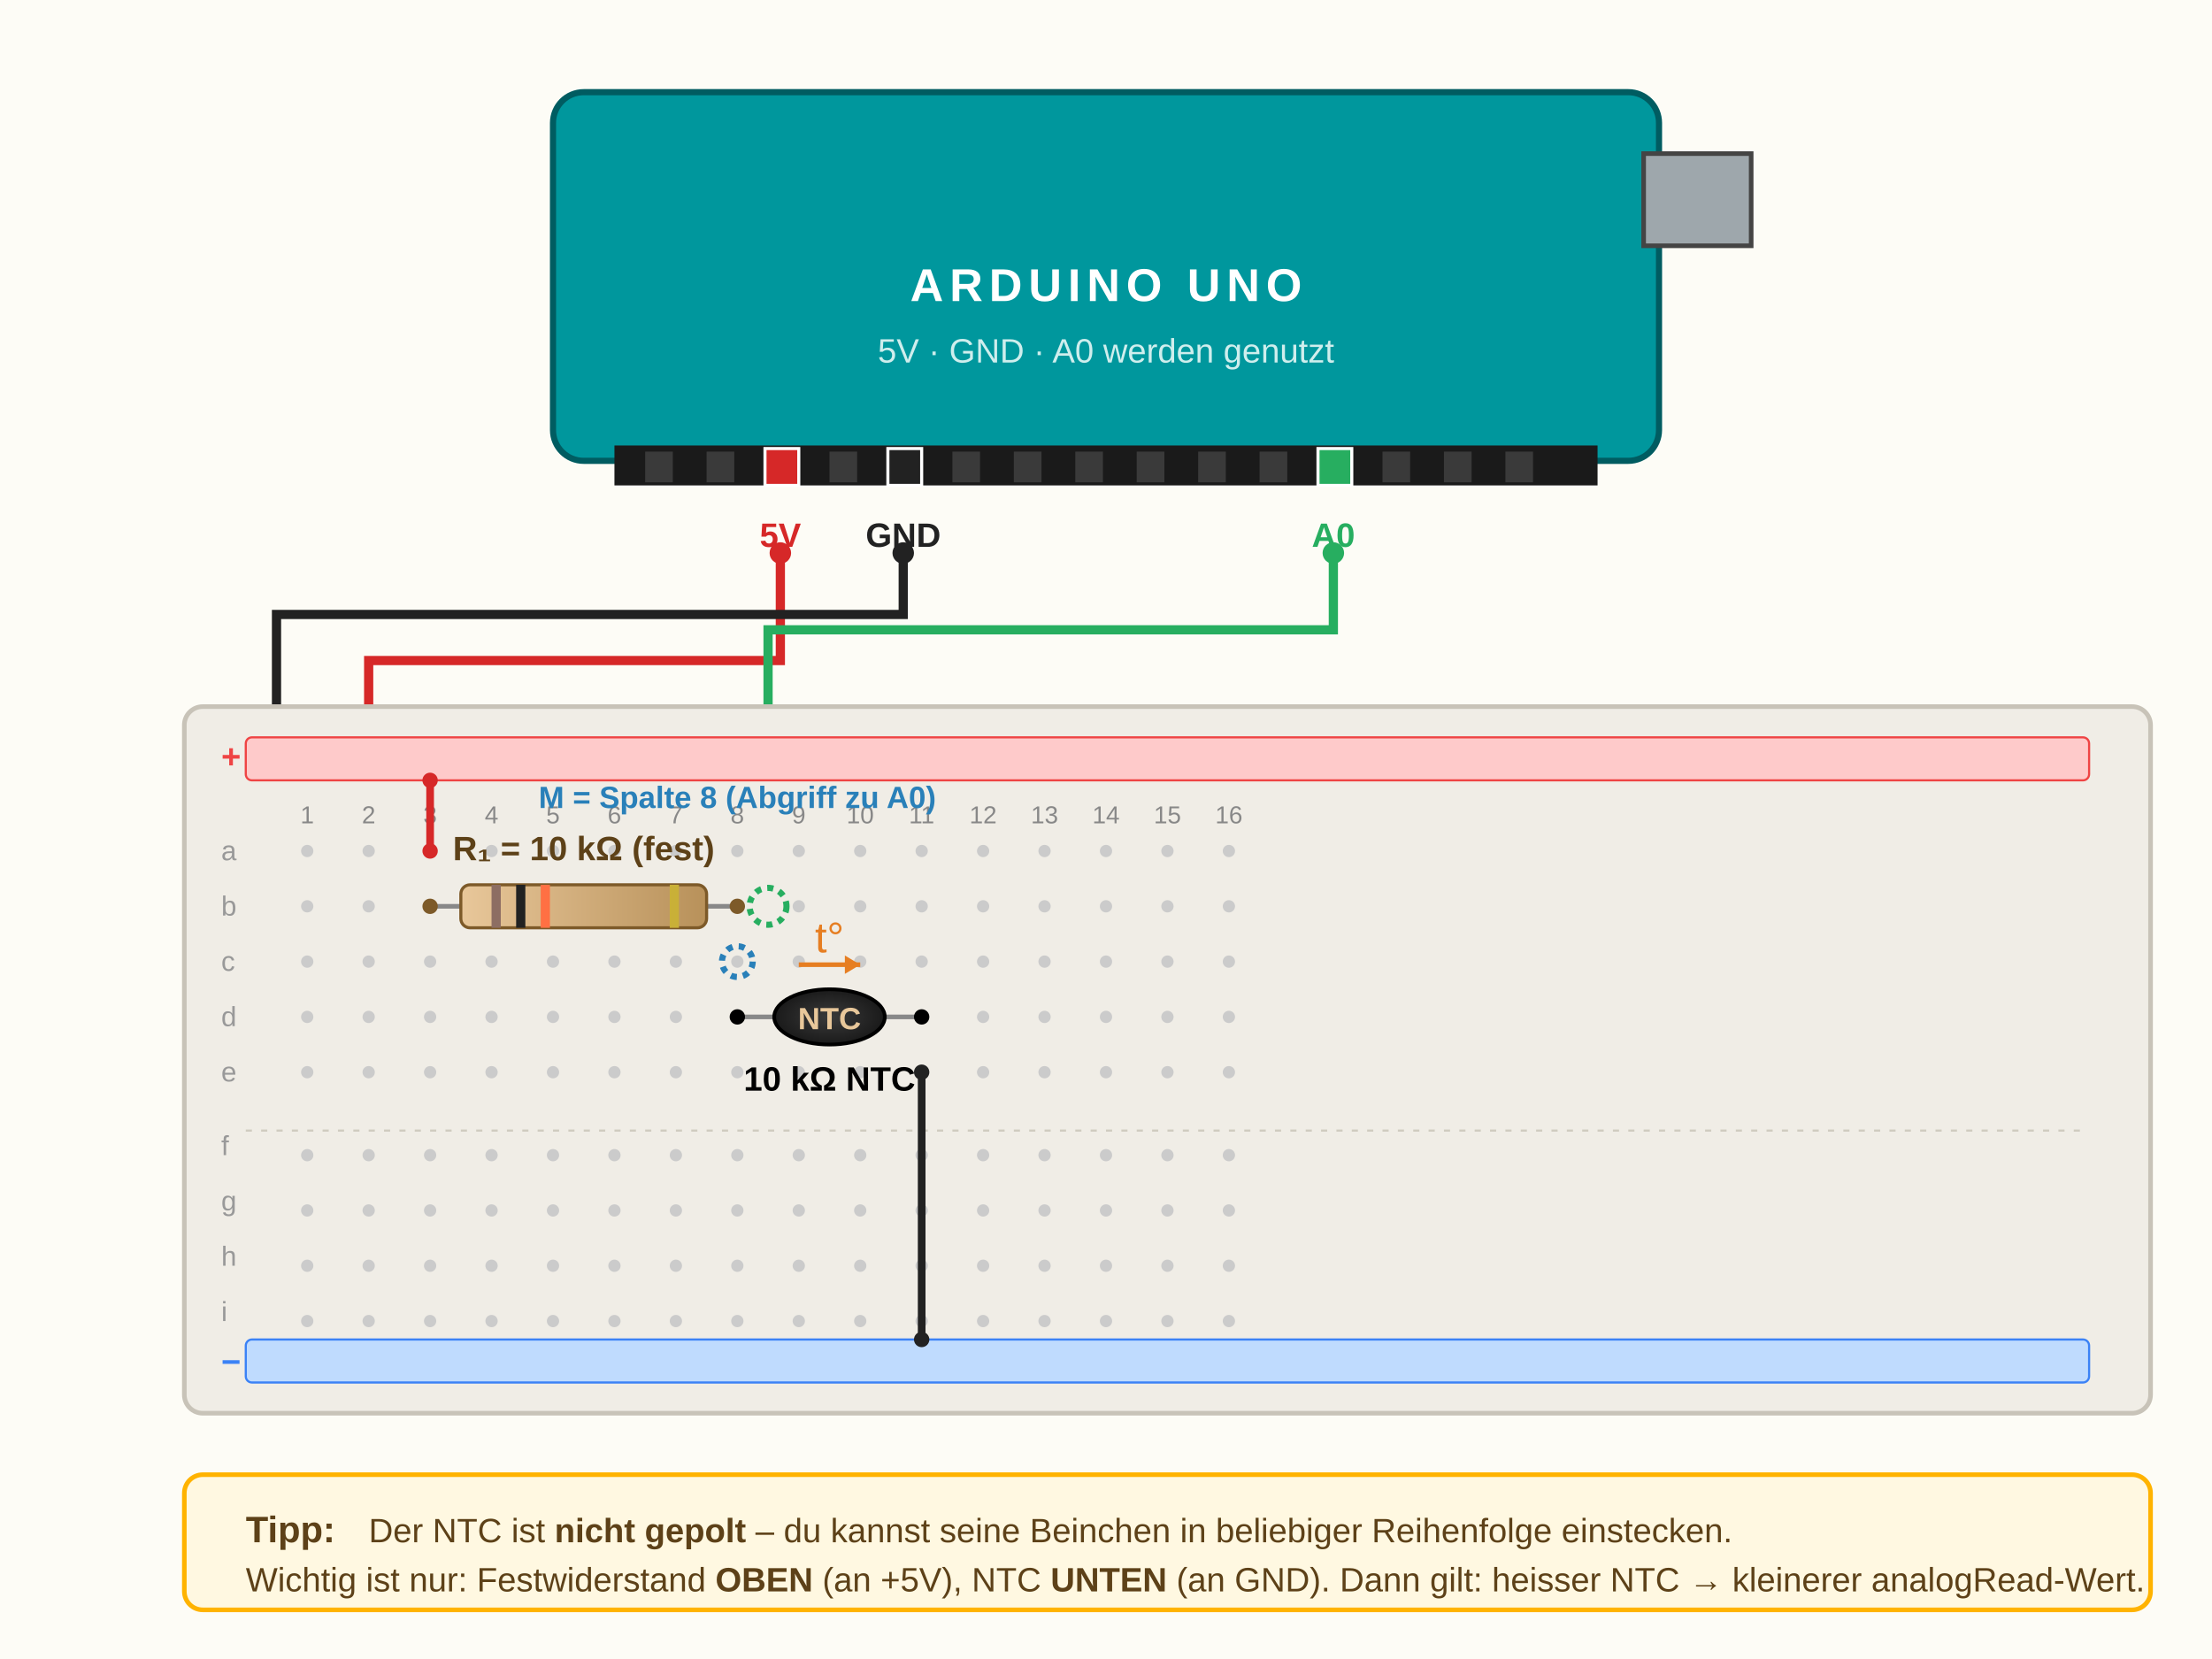
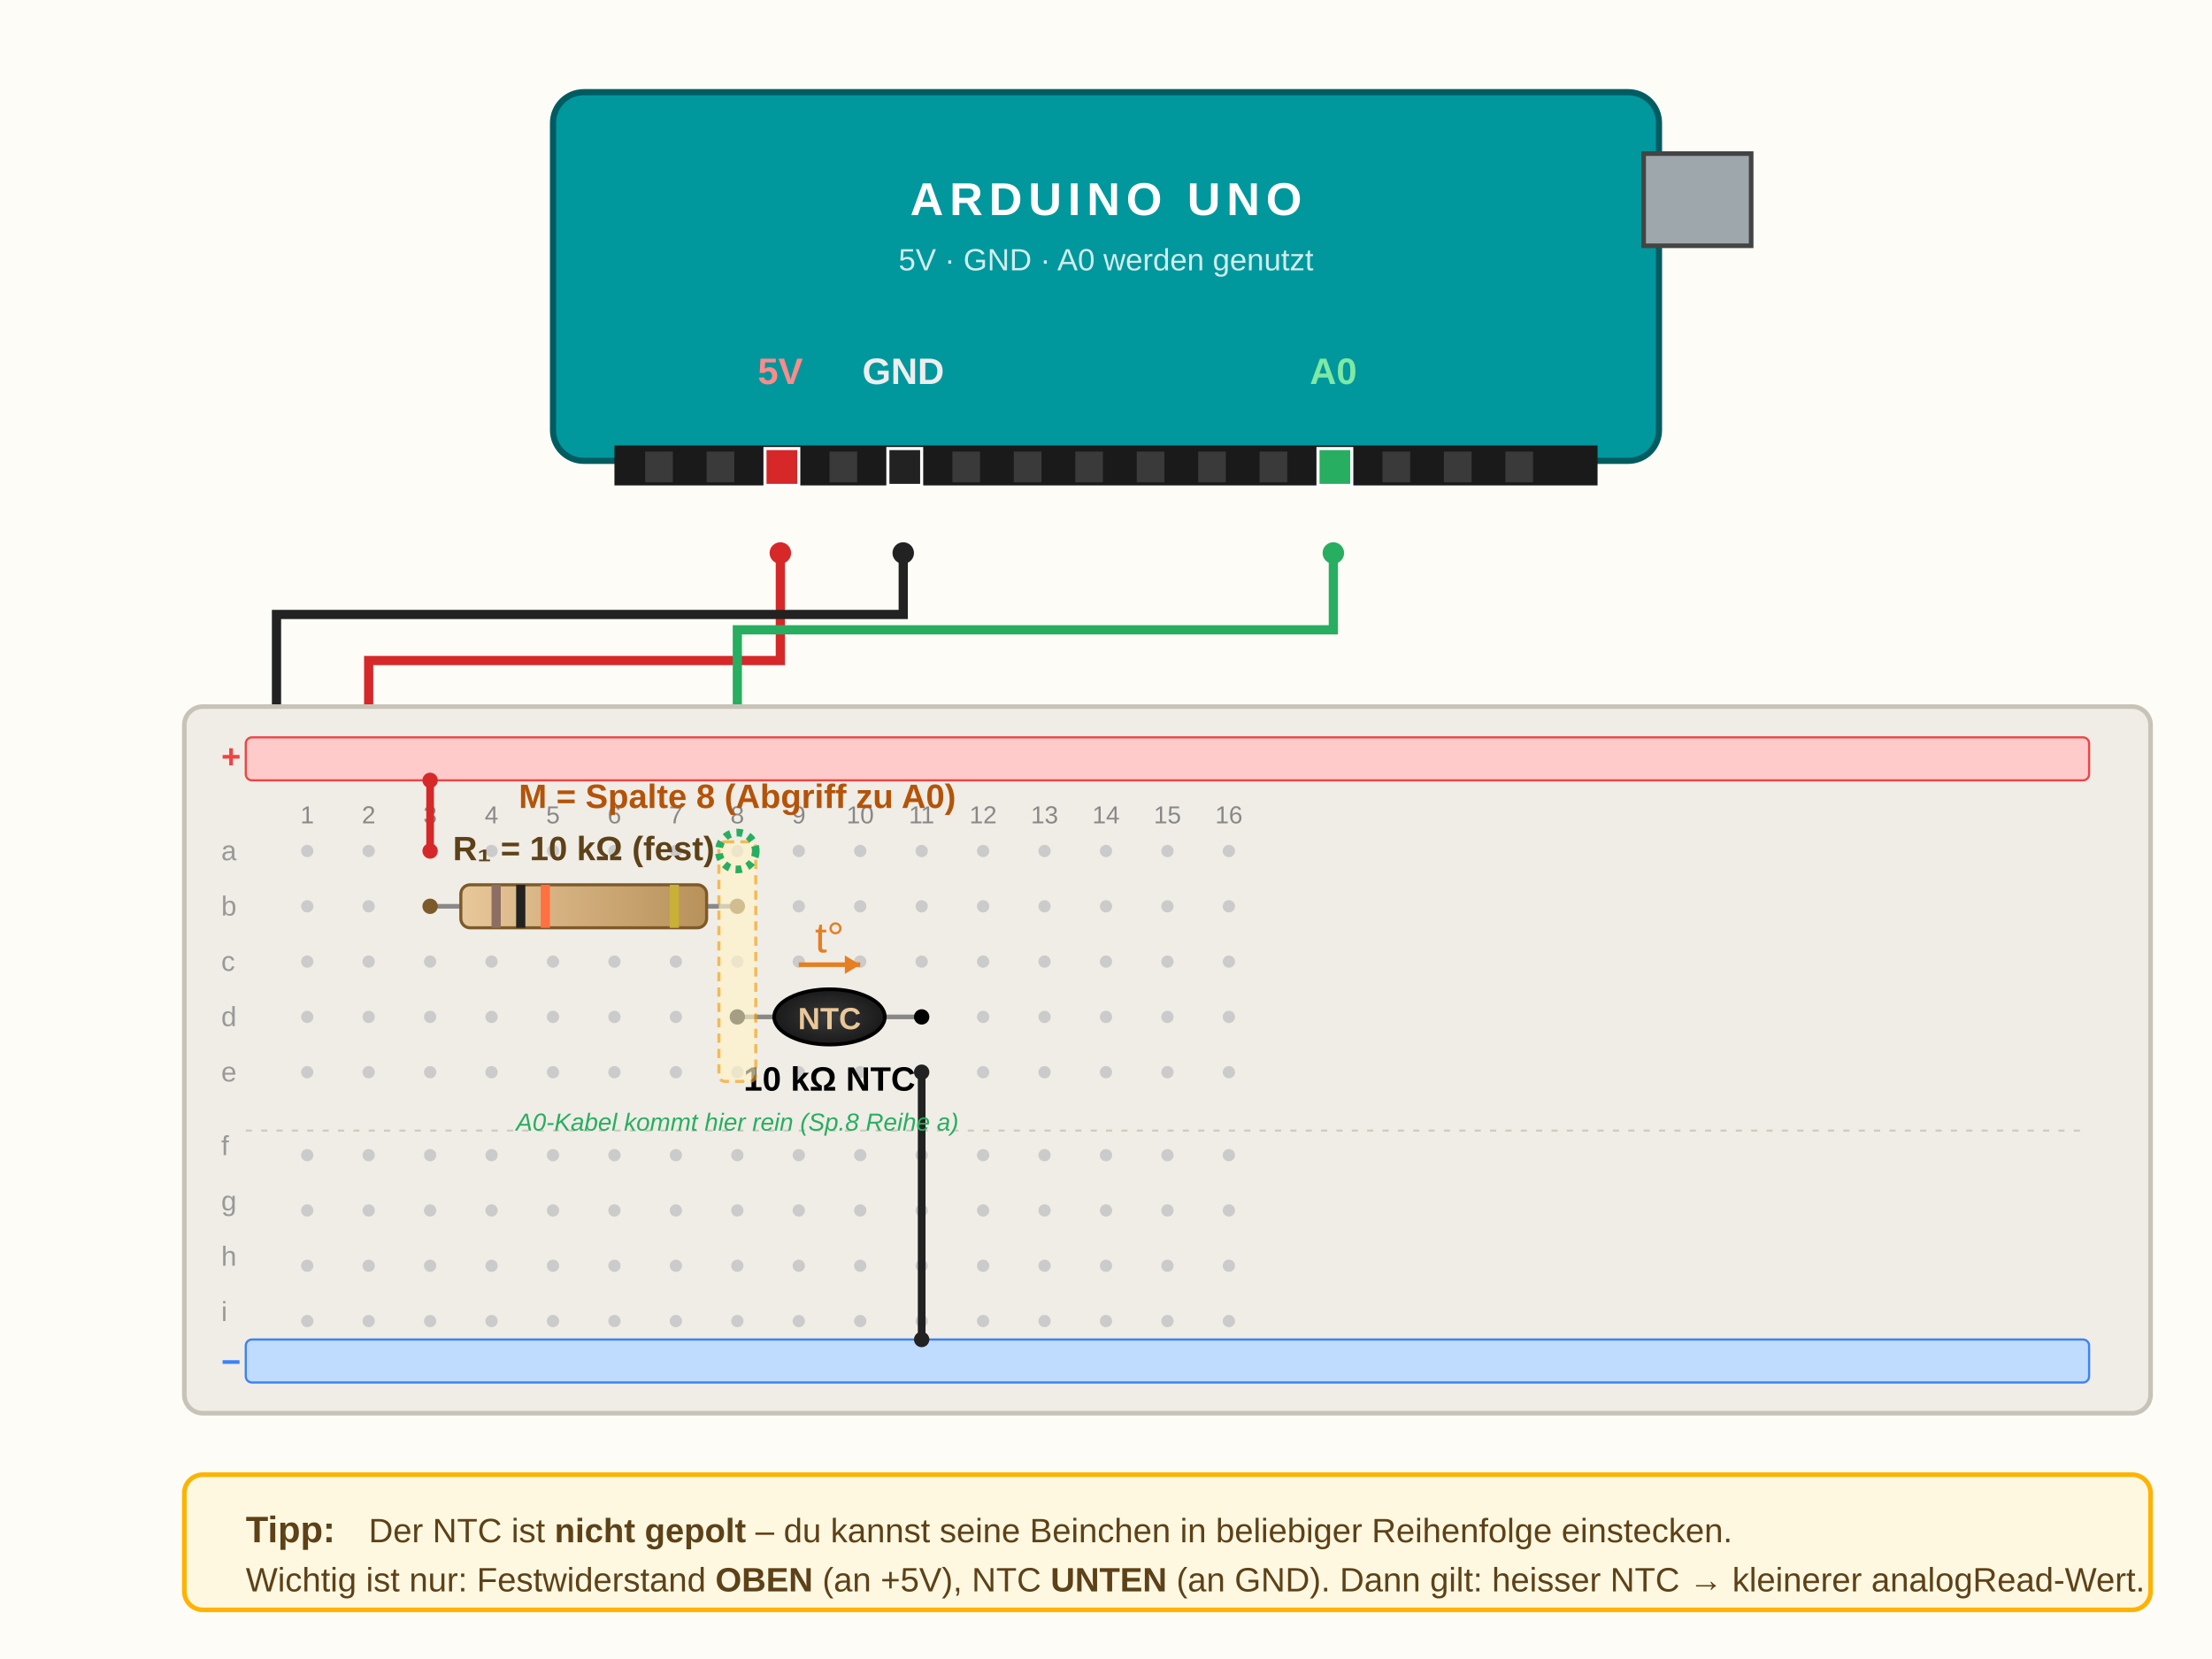
<svg xmlns="http://www.w3.org/2000/svg" viewBox="0 0 720 540" width="100%" style="max-width: 720px; height: auto; font-family: 'Helvetica Neue', Arial, sans-serif;">
  <defs>
    <linearGradient id="resBody" x1="0" x2="1" y1="0" y2="0">
      <stop offset="0%" stop-color="#e8c79a" />
      <stop offset="100%" stop-color="#b8915a" />
    </linearGradient>
    <radialGradient id="ntcBody" cx="50%" cy="50%" r="50%">
      <stop offset="0%" stop-color="#3a3a3a" />
      <stop offset="100%" stop-color="#1a1a1a" />
    </radialGradient>
  </defs>
  <rect width="720" height="540" fill="#fdfcf6" />
  <g id="arduino" transform="translate(180, 30)">
    <rect x="0" y="0" width="360" height="120" rx="10" fill="#00979d" stroke="#005c61" stroke-width="2" />
    <rect x="355" y="20" width="35" height="30" fill="#9ea7ac" stroke="#444" stroke-width="1.5" />
-     <text x="180" y="68" text-anchor="middle" fill="#fff" font-weight="bold" font-size="15" letter-spacing="2">ARDUINO UNO</text>
-     <text x="180" y="88" text-anchor="middle" fill="#cfeeed" font-size="11">5V · GND · A0 werden genutzt</text>
+     <text x="180" y="40" text-anchor="middle" fill="#fff" font-weight="bold" font-size="15" letter-spacing="2">ARDUINO UNO</text>
+     <text x="180" y="58" text-anchor="middle" fill="#cfeeed" font-size="10">5V · GND · A0 werden genutzt</text>
+     <g font-size="12" font-weight="bold" text-anchor="middle">
+       <text x="74" y="95" fill="#ff8a8a">5V</text>
+       <text x="114" y="95" fill="#eeeeee">GND</text>
+       <text x="254" y="95" fill="#7ee9a4">A0</text>
+     </g>
    <rect x="20" y="115" width="320" height="13" fill="#1a1a1a" />
    <g fill="#3a3a3a">
      <rect x="30" y="117" width="9" height="10" />
      <rect x="50" y="117" width="9" height="10" />
      <rect x="70" y="117" width="9" height="10" />
      <rect x="90" y="117" width="9" height="10" />
      <rect x="110" y="117" width="9" height="10" />
      <rect x="130" y="117" width="9" height="10" />
      <rect x="150" y="117" width="9" height="10" />
      <rect x="170" y="117" width="9" height="10" />
      <rect x="190" y="117" width="9" height="10" />
      <rect x="210" y="117" width="9" height="10" />
      <rect x="230" y="117" width="9" height="10" />
      <rect x="250" y="117" width="9" height="10" />
      <rect x="270" y="117" width="9" height="10" />
      <rect x="290" y="117" width="9" height="10" />
      <rect x="310" y="117" width="9" height="10" />
    </g>
    <rect x="69" y="116" width="11" height="12" fill="#d62828" stroke="#fff" stroke-width="1" />
-     <text x="74" y="148" text-anchor="middle" font-size="11" font-weight="bold" fill="#d62828">5V</text>
    <rect x="109" y="116" width="11" height="12" fill="#222" stroke="#fff" stroke-width="1" />
-     <text x="114" y="148" text-anchor="middle" font-size="11" font-weight="bold" fill="#222">GND</text>
    <rect x="249" y="116" width="11" height="12" fill="#27AE60" stroke="#fff" stroke-width="1" />
-     <text x="254" y="148" text-anchor="middle" font-size="11" font-weight="bold" fill="#27AE60">A0</text>
  </g>
  <path d="M 254 180 L 254 215 L 120 215 L 120 240" stroke="#d62828" stroke-width="3" fill="none" stroke-linecap="round" />
  <circle cx="254" cy="180" r="3.5" fill="#d62828" />
  <circle cx="120" cy="240" r="3.5" fill="#d62828" />
  <path d="M 294 180 L 294 200 L 90 200 L 90 440 L 120 440" stroke="#222" stroke-width="3" fill="none" stroke-linecap="round" />
  <circle cx="294" cy="180" r="3.5" fill="#222" />
  <circle cx="120" cy="440" r="3.5" fill="#222" />
-   <path d="M 434 180 L 434 205 L 250 205 L 250 295" stroke="#27AE60" stroke-width="3" fill="none" stroke-linecap="round" />
+   <path d="M 434 180 L 434 205 L 240 205 L 240 295" stroke="#27AE60" stroke-width="3" fill="none" stroke-linecap="round" />
  <circle cx="434" cy="180" r="3.5" fill="#27AE60" />
-   <circle cx="250" cy="295" r="3.5" fill="#27AE60" />
+   <circle cx="240" cy="295" r="3.5" fill="#27AE60" />
  <g id="breadboard" transform="translate(60, 230)">
    <rect x="0" y="0" width="640" height="230" rx="6" fill="#f0ede6" stroke="#c8c3b8" stroke-width="1.5" />
    <rect x="20" y="10" width="600" height="14" rx="2" fill="#FECACA" stroke="#EF4444" stroke-width="0.7" />
    <text x="12" y="20" font-size="11" font-weight="bold" fill="#EF4444">+</text>
    <rect x="20" y="206" width="600" height="14" rx="2" fill="#BFDBFE" stroke="#3B82F6" stroke-width="0.7" />
    <text x="12" y="217" font-size="11" font-weight="bold" fill="#3B82F6">−</text>
    <g font-size="8" fill="#888" text-anchor="middle">
      <text x="40" y="38">1</text>
      <text x="60" y="38">2</text>
      <text x="80" y="38">3</text>
      <text x="100" y="38">4</text>
      <text x="120" y="38">5</text>
      <text x="140" y="38">6</text>
      <text x="160" y="38">7</text>
      <text x="180" y="38">8</text>
      <text x="200" y="38">9</text>
      <text x="220" y="38">10</text>
      <text x="240" y="38">11</text>
      <text x="260" y="38">12</text>
      <text x="280" y="38">13</text>
      <text x="300" y="38">14</text>
      <text x="320" y="38">15</text>
      <text x="340" y="38">16</text>
    </g>
    <g font-size="9" fill="#999">
      <text x="12" y="50">a</text>
      <text x="12" y="68">b</text>
      <text x="12" y="86">c</text>
      <text x="12" y="104">d</text>
      <text x="12" y="122">e</text>
      <text x="12" y="146">f</text>
      <text x="12" y="164">g</text>
      <text x="12" y="182">h</text>
      <text x="12" y="200">i</text>
    </g>
    <g fill="#cbcbcb">
      <circle cx="40" cy="47" r="2" />
      <circle cx="60" cy="47" r="2" />
      <circle cx="80" cy="47" r="2" />
      <circle cx="100" cy="47" r="2" />
      <circle cx="120" cy="47" r="2" />
      <circle cx="140" cy="47" r="2" />
      <circle cx="160" cy="47" r="2" />
      <circle cx="180" cy="47" r="2" />
      <circle cx="200" cy="47" r="2" />
      <circle cx="220" cy="47" r="2" />
      <circle cx="240" cy="47" r="2" />
      <circle cx="260" cy="47" r="2" />
      <circle cx="280" cy="47" r="2" />
      <circle cx="300" cy="47" r="2" />
      <circle cx="320" cy="47" r="2" />
      <circle cx="340" cy="47" r="2" />
      <circle cx="40" cy="65" r="2" />
      <circle cx="60" cy="65" r="2" />
      <circle cx="80" cy="65" r="2" />
      <circle cx="100" cy="65" r="2" />
      <circle cx="120" cy="65" r="2" />
      <circle cx="140" cy="65" r="2" />
      <circle cx="160" cy="65" r="2" />
      <circle cx="180" cy="65" r="2" />
      <circle cx="200" cy="65" r="2" />
      <circle cx="220" cy="65" r="2" />
      <circle cx="240" cy="65" r="2" />
      <circle cx="260" cy="65" r="2" />
      <circle cx="280" cy="65" r="2" />
      <circle cx="300" cy="65" r="2" />
      <circle cx="320" cy="65" r="2" />
      <circle cx="340" cy="65" r="2" />
      <circle cx="40" cy="83" r="2" />
      <circle cx="60" cy="83" r="2" />
      <circle cx="80" cy="83" r="2" />
      <circle cx="100" cy="83" r="2" />
      <circle cx="120" cy="83" r="2" />
      <circle cx="140" cy="83" r="2" />
      <circle cx="160" cy="83" r="2" />
      <circle cx="180" cy="83" r="2" />
      <circle cx="200" cy="83" r="2" />
      <circle cx="220" cy="83" r="2" />
      <circle cx="240" cy="83" r="2" />
      <circle cx="260" cy="83" r="2" />
      <circle cx="280" cy="83" r="2" />
      <circle cx="300" cy="83" r="2" />
      <circle cx="320" cy="83" r="2" />
      <circle cx="340" cy="83" r="2" />
      <circle cx="40" cy="101" r="2" />
      <circle cx="60" cy="101" r="2" />
      <circle cx="80" cy="101" r="2" />
      <circle cx="100" cy="101" r="2" />
      <circle cx="120" cy="101" r="2" />
      <circle cx="140" cy="101" r="2" />
      <circle cx="160" cy="101" r="2" />
      <circle cx="180" cy="101" r="2" />
      <circle cx="200" cy="101" r="2" />
      <circle cx="220" cy="101" r="2" />
      <circle cx="240" cy="101" r="2" />
      <circle cx="260" cy="101" r="2" />
      <circle cx="280" cy="101" r="2" />
      <circle cx="300" cy="101" r="2" />
      <circle cx="320" cy="101" r="2" />
      <circle cx="340" cy="101" r="2" />
      <circle cx="40" cy="119" r="2" />
      <circle cx="60" cy="119" r="2" />
      <circle cx="80" cy="119" r="2" />
      <circle cx="100" cy="119" r="2" />
      <circle cx="120" cy="119" r="2" />
      <circle cx="140" cy="119" r="2" />
      <circle cx="160" cy="119" r="2" />
      <circle cx="180" cy="119" r="2" />
      <circle cx="200" cy="119" r="2" />
      <circle cx="220" cy="119" r="2" />
      <circle cx="240" cy="119" r="2" />
      <circle cx="260" cy="119" r="2" />
      <circle cx="280" cy="119" r="2" />
      <circle cx="300" cy="119" r="2" />
      <circle cx="320" cy="119" r="2" />
      <circle cx="340" cy="119" r="2" />
    </g>
    <line x1="20" y1="138" x2="620" y2="138" stroke="#d0ccc0" stroke-width="0.7" stroke-dasharray="2 3" />
    <g fill="#cbcbcb">
      <circle cx="40" cy="146" r="2" />
      <circle cx="60" cy="146" r="2" />
      <circle cx="80" cy="146" r="2" />
      <circle cx="100" cy="146" r="2" />
      <circle cx="120" cy="146" r="2" />
      <circle cx="140" cy="146" r="2" />
      <circle cx="160" cy="146" r="2" />
      <circle cx="180" cy="146" r="2" />
      <circle cx="200" cy="146" r="2" />
      <circle cx="220" cy="146" r="2" />
      <circle cx="240" cy="146" r="2" />
      <circle cx="260" cy="146" r="2" />
      <circle cx="280" cy="146" r="2" />
      <circle cx="300" cy="146" r="2" />
      <circle cx="320" cy="146" r="2" />
      <circle cx="340" cy="146" r="2" />
      <circle cx="40" cy="164" r="2" />
      <circle cx="60" cy="164" r="2" />
      <circle cx="80" cy="164" r="2" />
      <circle cx="100" cy="164" r="2" />
      <circle cx="120" cy="164" r="2" />
      <circle cx="140" cy="164" r="2" />
      <circle cx="160" cy="164" r="2" />
      <circle cx="180" cy="164" r="2" />
      <circle cx="200" cy="164" r="2" />
      <circle cx="220" cy="164" r="2" />
      <circle cx="240" cy="164" r="2" />
      <circle cx="260" cy="164" r="2" />
      <circle cx="280" cy="164" r="2" />
      <circle cx="300" cy="164" r="2" />
      <circle cx="320" cy="164" r="2" />
      <circle cx="340" cy="164" r="2" />
      <circle cx="40" cy="182" r="2" />
      <circle cx="60" cy="182" r="2" />
      <circle cx="80" cy="182" r="2" />
      <circle cx="100" cy="182" r="2" />
      <circle cx="120" cy="182" r="2" />
      <circle cx="140" cy="182" r="2" />
      <circle cx="160" cy="182" r="2" />
      <circle cx="180" cy="182" r="2" />
      <circle cx="200" cy="182" r="2" />
      <circle cx="220" cy="182" r="2" />
      <circle cx="240" cy="182" r="2" />
      <circle cx="260" cy="182" r="2" />
      <circle cx="280" cy="182" r="2" />
      <circle cx="300" cy="182" r="2" />
      <circle cx="320" cy="182" r="2" />
      <circle cx="340" cy="182" r="2" />
      <circle cx="40" cy="200" r="2" />
      <circle cx="60" cy="200" r="2" />
      <circle cx="80" cy="200" r="2" />
      <circle cx="100" cy="200" r="2" />
      <circle cx="120" cy="200" r="2" />
      <circle cx="140" cy="200" r="2" />
      <circle cx="160" cy="200" r="2" />
      <circle cx="180" cy="200" r="2" />
      <circle cx="200" cy="200" r="2" />
      <circle cx="220" cy="200" r="2" />
      <circle cx="240" cy="200" r="2" />
      <circle cx="260" cy="200" r="2" />
      <circle cx="280" cy="200" r="2" />
      <circle cx="300" cy="200" r="2" />
      <circle cx="320" cy="200" r="2" />
      <circle cx="340" cy="200" r="2" />
    </g>
    <line x1="80" y1="24" x2="80" y2="47" stroke="#d62828" stroke-width="2.5" />
    <circle cx="80" cy="24" r="2.5" fill="#d62828" />
    <circle cx="80" cy="47" r="2.5" fill="#d62828" />
    <line x1="240" y1="119" x2="240" y2="206" stroke="#222" stroke-width="2.5" />
    <circle cx="240" cy="119" r="2.5" fill="#222" />
    <circle cx="240" cy="206" r="2.5" fill="#222" />
    <line x1="80" y1="65" x2="90" y2="65" stroke="#888" stroke-width="1.5" />
    <line x1="170" y1="65" x2="180" y2="65" stroke="#888" stroke-width="1.5" />
    <rect x="90" y="58" width="80" height="14" rx="3" fill="url(#resBody)" stroke="#7d5a29" stroke-width="1" />
    <rect x="100" y="58" width="3" height="14" fill="#8d6e63" />
    <rect x="108" y="58" width="3" height="14" fill="#222" />
    <rect x="116" y="58" width="3" height="14" fill="#ff7043" />
    <rect x="158" y="58" width="3" height="14" fill="#c9b037" />
    <circle cx="80" cy="65" r="2.5" fill="#7d5a29" />
    <circle cx="180" cy="65" r="2.5" fill="#7d5a29" />
    <text x="130" y="50" text-anchor="middle" font-size="11" font-weight="bold" fill="#5d4118">R₁ = 10 kΩ (fest)</text>
    <line x1="180" y1="101" x2="195" y2="101" stroke="#888" stroke-width="1.5" />
    <line x1="225" y1="101" x2="240" y2="101" stroke="#888" stroke-width="1.5" />
    <ellipse cx="210" cy="101" rx="18" ry="9" fill="url(#ntcBody)" stroke="#000" stroke-width="1.2" />
    <text x="210" y="105" text-anchor="middle" font-size="10" font-weight="bold" fill="#e8c79a">NTC</text>
    <text x="210" y="80" text-anchor="middle" font-size="14" fill="#E67E22">t°</text>
    <line x1="200" y1="84" x2="220" y2="84" stroke="#E67E22" stroke-width="1.5" />
    <polygon points="220,84 215,81 215,87" fill="#E67E22" />
    <circle cx="180" cy="101" r="2.5" fill="#000" />
    <circle cx="240" cy="101" r="2.5" fill="#000" />
    <text x="210" y="125" text-anchor="middle" font-size="11" font-weight="bold" fill="#000">10 kΩ NTC</text>
-     <circle cx="180" cy="83" r="5" fill="none" stroke="#2980B9" stroke-width="2" stroke-dasharray="2 2" />
-     <text x="180" y="33" text-anchor="middle" font-size="10" font-weight="bold" fill="#2980B9">M = Spalte 8 (Abgriff zu A0)</text>
-     <circle cx="190" cy="65" r="6" fill="none" stroke="#27AE60" stroke-width="2" stroke-dasharray="2 2" />
+     <rect x="174" y="44" width="12" height="78" rx="2" fill="#FEF3C7" opacity="0.65" stroke="#F59E0B" stroke-width="1" stroke-dasharray="3 2" />
+     <text x="180" y="33" text-anchor="middle" font-size="11" font-weight="bold" fill="#B45309">M = Spalte 8 (Abgriff zu A0)</text>
+     <circle cx="180" cy="47" r="6" fill="none" stroke="#27AE60" stroke-width="2.5" stroke-dasharray="2 2" />
+     <text x="180" y="138" text-anchor="middle" font-size="8" font-style="italic" fill="#27AE60">A0-Kabel kommt hier rein (Sp.8 Reihe a)</text>
  </g>
  <g transform="translate(60, 480)">
    <rect x="0" y="0" width="640" height="44" rx="6" fill="#fff8e1" stroke="#ffb300" stroke-width="1.5" />
    <text x="20" y="22" font-size="12" font-weight="bold" fill="#5d4118">Tipp:</text>
    <text x="60" y="22" font-size="11" fill="#5d4118">Der NTC ist <tspan font-weight="bold">nicht gepolt</tspan> – du kannst seine Beinchen in beliebiger Reihenfolge einstecken.</text>
    <text x="20" y="38" font-size="11" fill="#5d4118">Wichtig ist nur: Festwiderstand <tspan font-weight="bold">OBEN</tspan> (an +5V), NTC <tspan font-weight="bold">UNTEN</tspan> (an GND). Dann gilt: heisser NTC → kleinerer analogRead-Wert.</text>
  </g>
</svg>
